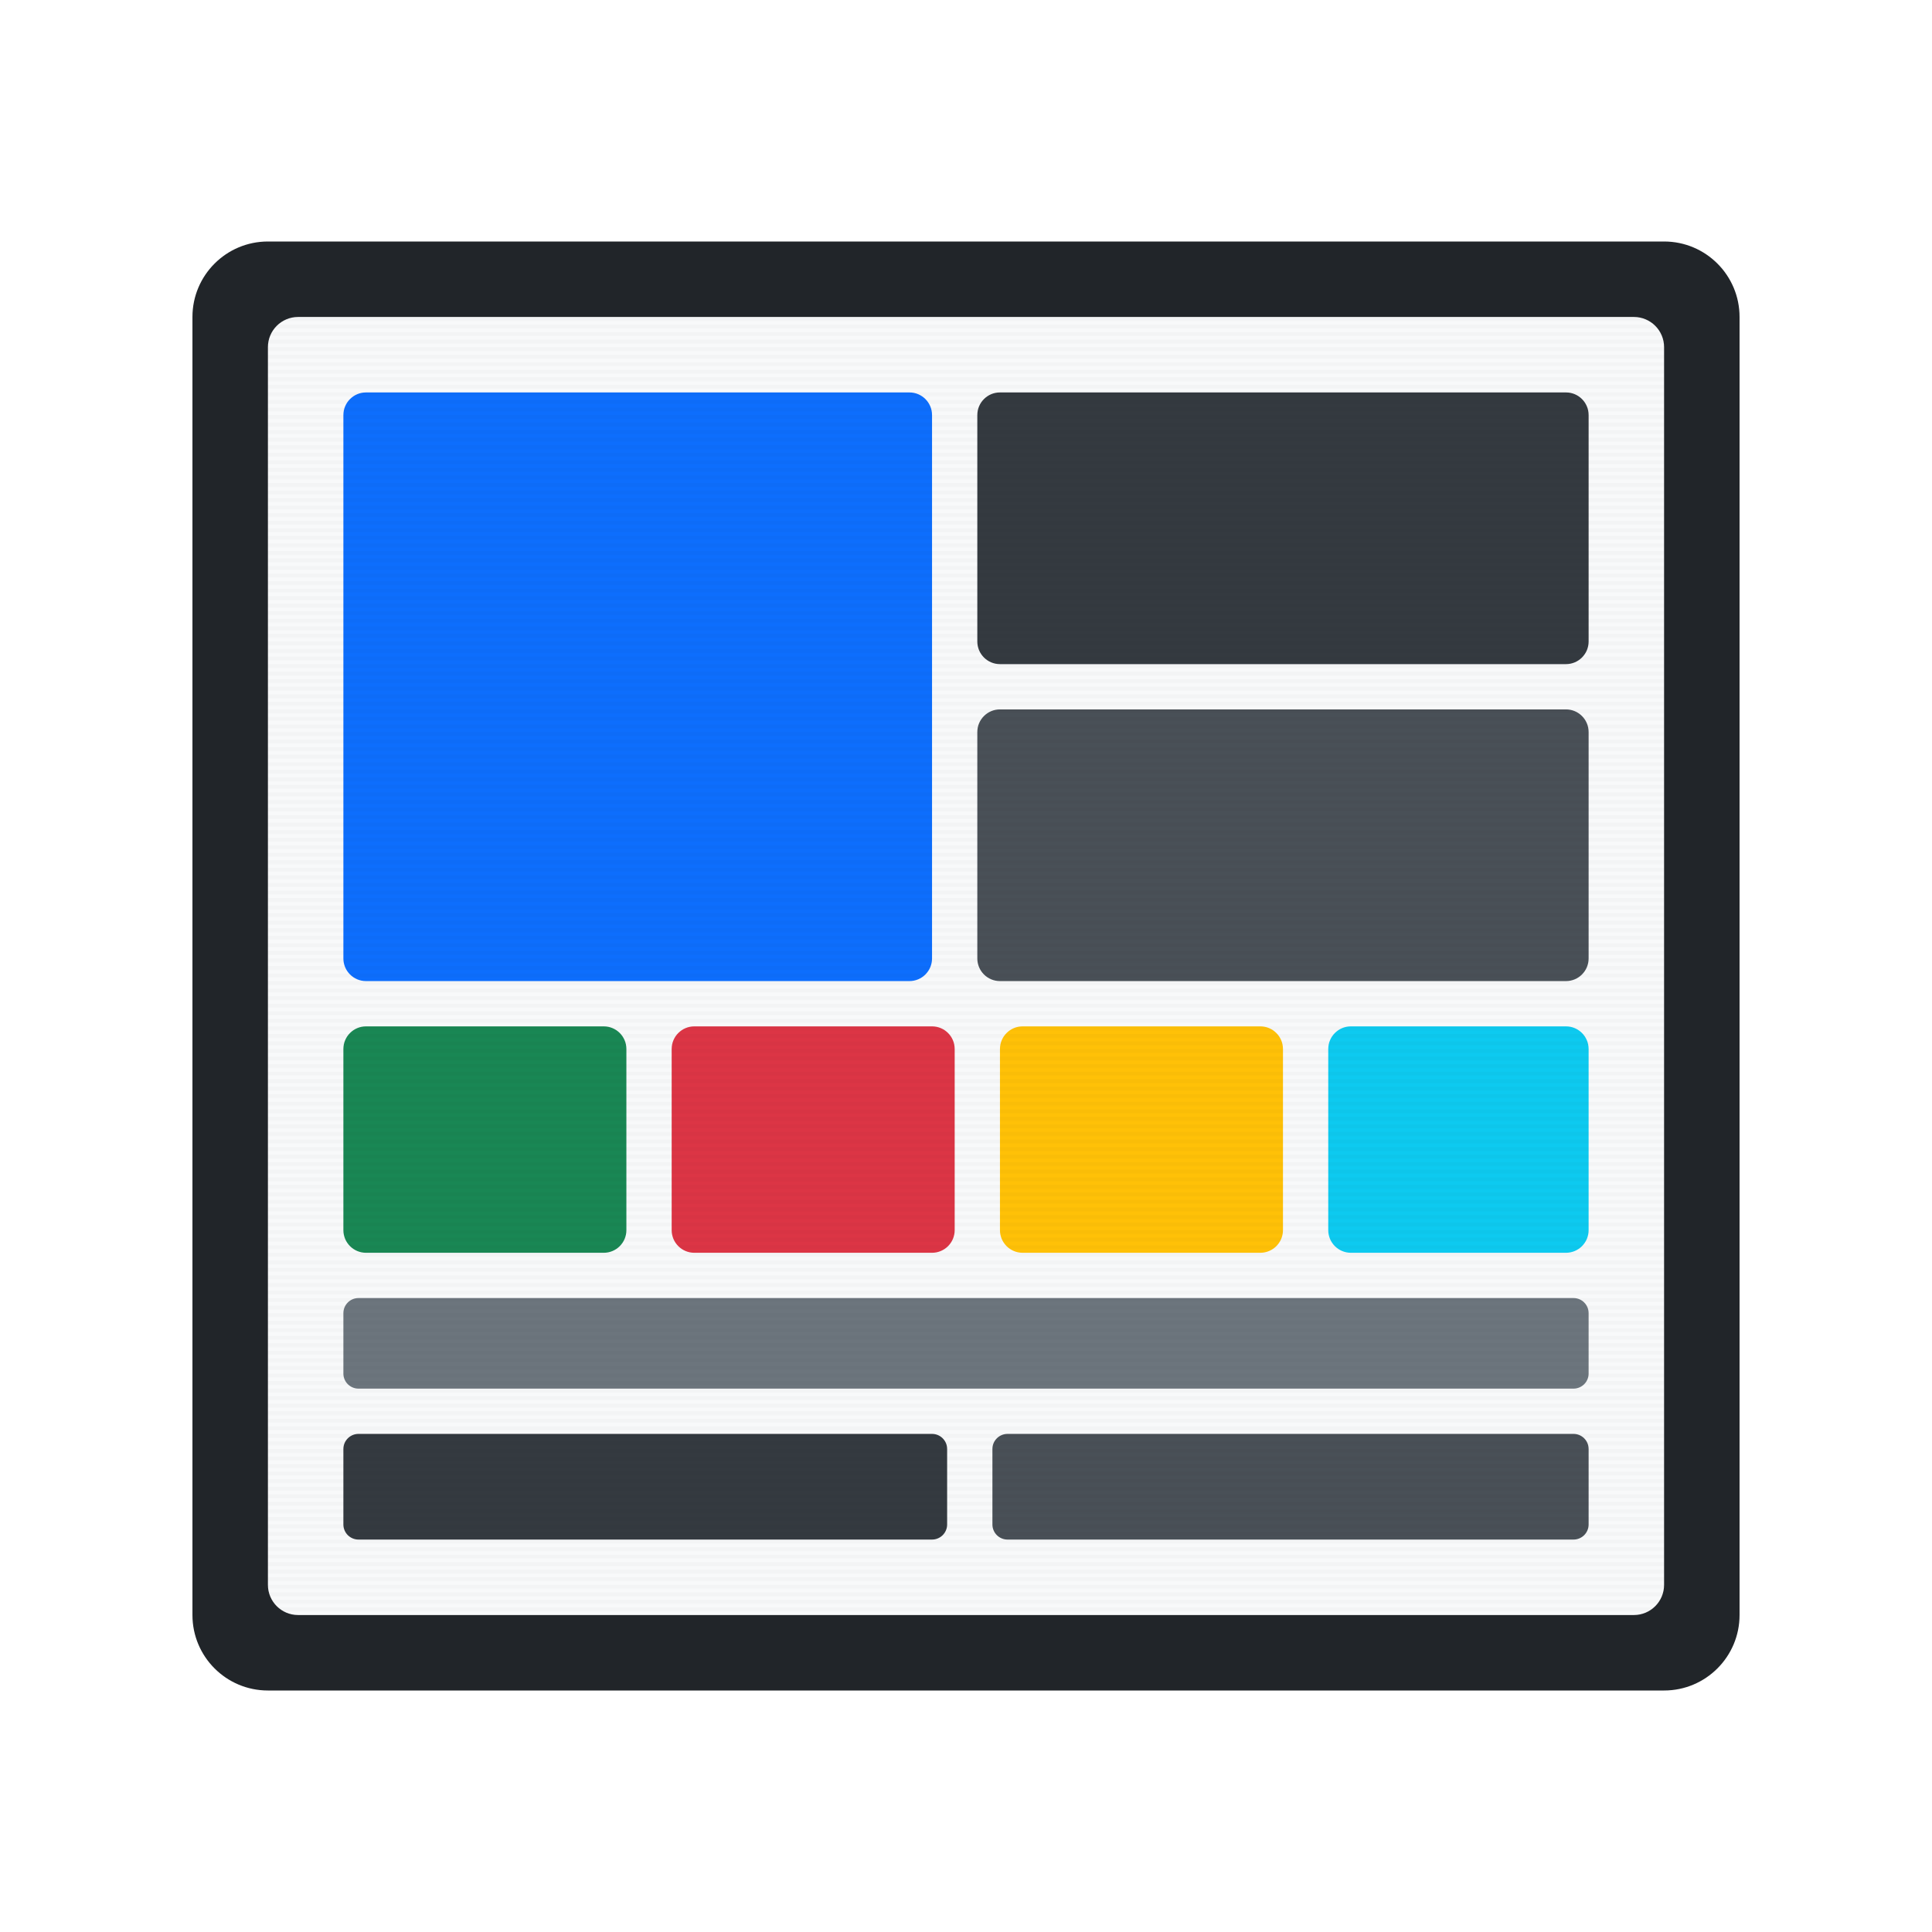
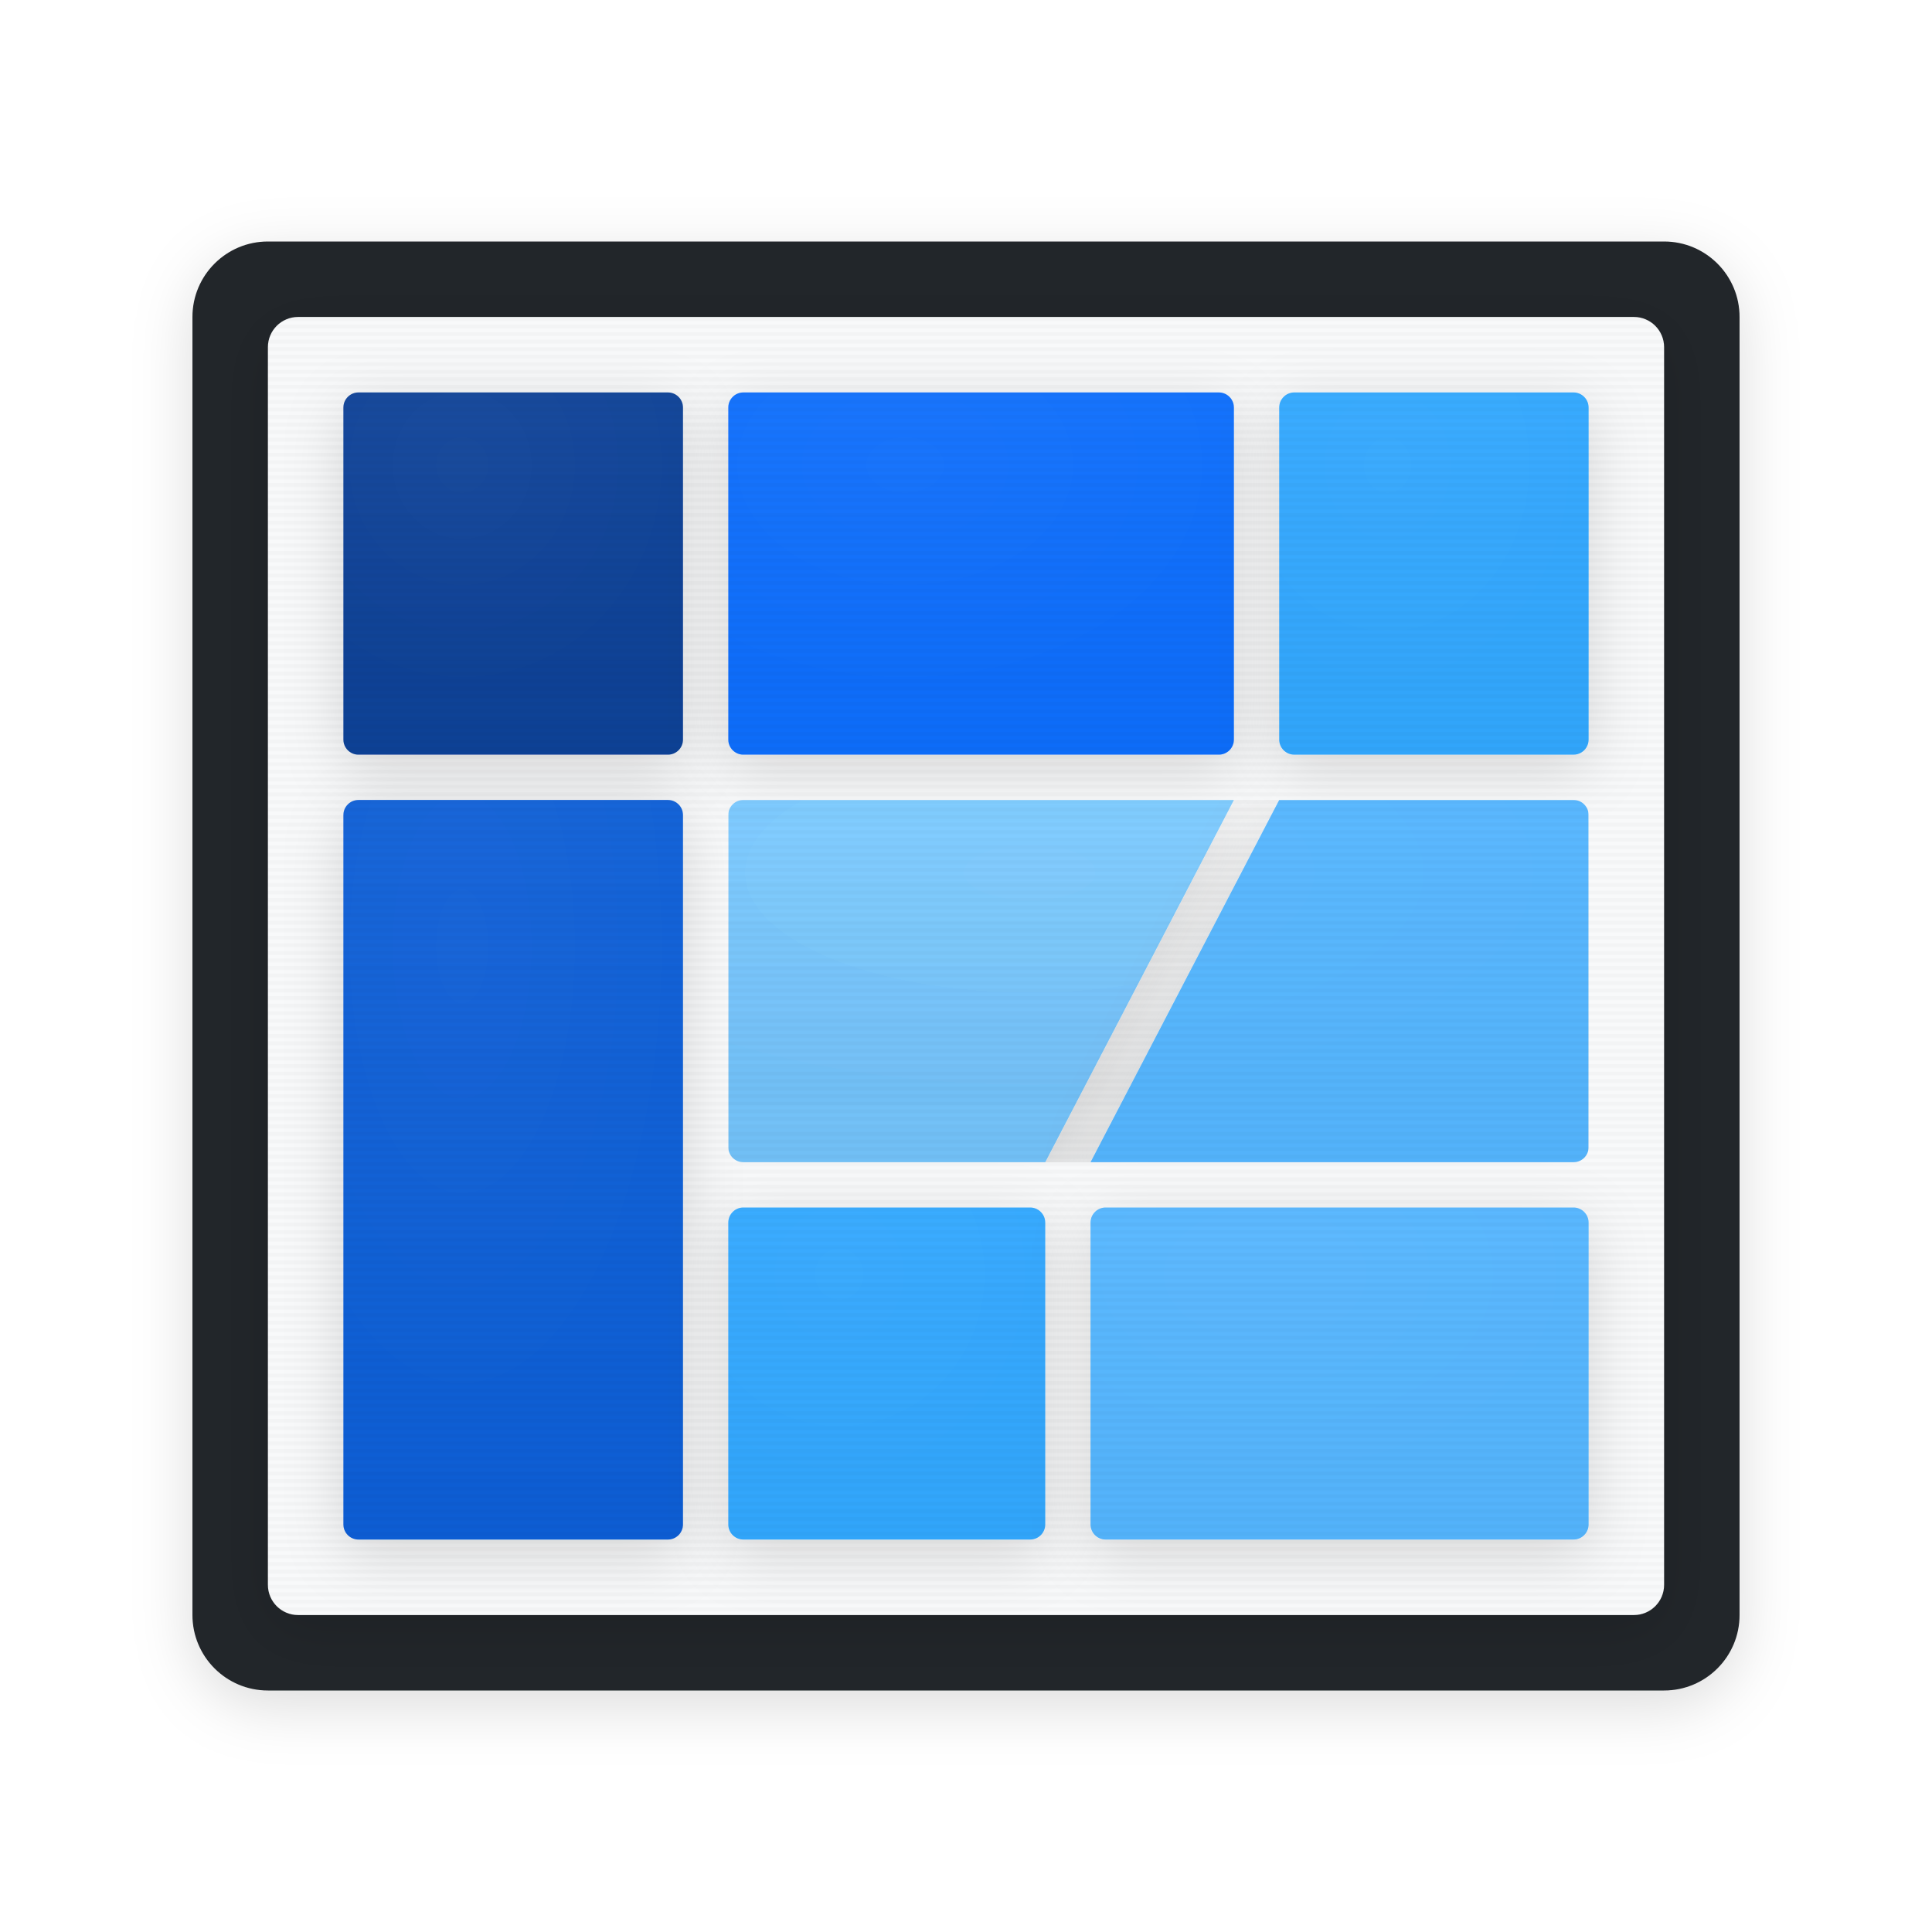
<svg xmlns="http://www.w3.org/2000/svg" viewBox="0 0 512 512">
-   <rect x="51" y="64" width="410" height="384" rx="20" fill="#212529" />
-   <rect x="71" y="84" width="370" height="344" rx="8" fill="#f8f9fa" />
-   <rect x="91" y="104" width="156" height="156" rx="6" fill="#0d6efd" />
-   <rect x="259" y="104" width="162" height="72" rx="6" fill="#343a40" />
-   <rect x="259" y="188" width="162" height="72" rx="6" fill="#495057" />
-   <rect x="91" y="272" width="75" height="60" rx="6" fill="#198754" />
-   <rect x="178" y="272" width="75" height="60" rx="6" fill="#dc3545" />
-   <rect x="265" y="272" width="75" height="60" rx="6" fill="#ffc107" />
-   <rect x="352" y="272" width="69" height="60" rx="6" fill="#0dcaf0" />
-   <rect x="91" y="344" width="330" height="24" rx="4" fill="#6c757d" />
-   <rect x="91" y="380" width="160" height="28" rx="4" fill="#343a40" />
-   <rect x="263" y="380" width="158" height="28" rx="4" fill="#495057" />
  <defs>
+     <filter id="dropShadow" x="-50%" y="-50%" width="200%" height="200%">
+       <feDropShadow dx="0" dy="2" stdDeviation="4" flood-opacity="0.2" flood-color="#000000" />
+       <feDropShadow dx="0" dy="4" stdDeviation="8" flood-opacity="0.14" flood-color="#000000" />
+     </filter>
+     <filter id="insetShadow">
+       <feGaussianBlur in="SourceGraphic" stdDeviation="3" />
+       <feOffset dx="0" dy="1.5" result="offsetblur" />
+       <feComponentTransfer>
+         <feFuncA type="linear" slope="0.3" />
+       </feComponentTransfer>
+     </filter>
+     <linearGradient id="grad1" x1="0%" y1="0%" x2="0%" y2="100%">
+       <stop offset="0%" style="stop-color:white;stop-opacity:0.03" />
+       <stop offset="100%" style="stop-color:black;stop-opacity:0.02" />
+     </linearGradient>
+     <radialGradient id="highlight" cx="35%" cy="20%" r="65%">
+       <stop offset="0%" style="stop-color:white;stop-opacity:0.02" />
+       <stop offset="100%" style="stop-color:white;stop-opacity:0" />
+     </radialGradient>
    <pattern id="scanlines" x="0" y="0" width="2" height="2" patternUnits="userSpaceOnUse">
      <rect x="0" y="0" width="2" height="1" fill="#000000" opacity="0.02" />
    </pattern>
  </defs>
+   <rect x="51" y="64" width="410" height="384" rx="20" fill="#212529" filter="url(#dropShadow)" />
+   <rect x="71" y="84" width="370" height="344" rx="8" fill="#f8f9fa" filter="url(#dropShadow)" />
+   <rect x="91" y="104" width="90" height="96" rx="4" fill="#084298" filter="url(#dropShadow)" />
+   <rect x="91" y="104" width="90" height="96" rx="4" fill="url(#grad1)" pointer-events="none" />
+   <rect x="91" y="104" width="90" height="96" rx="4" fill="url(#highlight)" pointer-events="none" />
+   <rect x="91" y="212" width="90" height="196" rx="4" fill="#0b5ed7" filter="url(#dropShadow)" />
+   <rect x="91" y="212" width="90" height="196" rx="4" fill="url(#grad1)" pointer-events="none" />
+   <rect x="91" y="212" width="90" height="196" rx="4" fill="url(#highlight)" pointer-events="none" />
+   <rect x="193" y="104" width="134" height="96" rx="4" fill="#0d6efd" filter="url(#dropShadow)" />
+   <rect x="193" y="104" width="134" height="96" rx="4" fill="url(#grad1)" pointer-events="none" />
+   <rect x="193" y="104" width="134" height="96" rx="4" fill="url(#highlight)" pointer-events="none" />
+   <rect x="339" y="104" width="82" height="96" rx="4" fill="#31a8ff" filter="url(#dropShadow)" />
+   <rect x="339" y="104" width="82" height="96" rx="4" fill="url(#grad1)" pointer-events="none" />
+   <rect x="339" y="104" width="82" height="96" rx="4" fill="url(#highlight)" pointer-events="none" />
+   <defs>
+     <clipPath id="middleClip">
+       <rect x="193" y="212" width="228" height="96" rx="4" />
+     </clipPath>
+   </defs>
+   <g clip-path="url(#middleClip)" filter="url(#dropShadow)">
+     <polygon points="193,212 327,212 277,308 193,308" fill="#75c7ff" />
+   </g>
+   <rect x="193" y="212" width="228" height="96" rx="4" fill="url(#grad1)" pointer-events="none" clip-path="url(#middleClip)" />
+   <rect x="193" y="212" width="228" height="96" rx="4" fill="url(#highlight)" pointer-events="none" clip-path="url(#middleClip)" />
+   <g clip-path="url(#middleClip)" filter="url(#dropShadow)">
+     <polygon points="339,212 421,212 421,308 289,308" fill="#54b6ff" />
+   </g>
+   <rect x="193" y="212" width="228" height="96" rx="4" fill="url(#grad1)" pointer-events="none" clip-path="url(#middleClip)" />
+   <rect x="193" y="212" width="228" height="96" rx="4" fill="url(#highlight)" pointer-events="none" clip-path="url(#middleClip)" />
+   <rect x="193" y="320" width="84" height="88" rx="4" fill="#31a8ff" filter="url(#dropShadow)" />
+   <rect x="193" y="320" width="84" height="88" rx="4" fill="url(#grad1)" pointer-events="none" />
+   <rect x="193" y="320" width="84" height="88" rx="4" fill="url(#highlight)" pointer-events="none" />
+   <rect x="289" y="320" width="132" height="88" rx="4" fill="#54b6ff" filter="url(#dropShadow)" />
+   <rect x="289" y="320" width="132" height="88" rx="4" fill="url(#grad1)" pointer-events="none" />
+   <rect x="289" y="320" width="132" height="88" rx="4" fill="url(#highlight)" pointer-events="none" />
  <rect x="71" y="84" width="370" height="344" rx="8" fill="url(#scanlines)" pointer-events="none" />
</svg>
